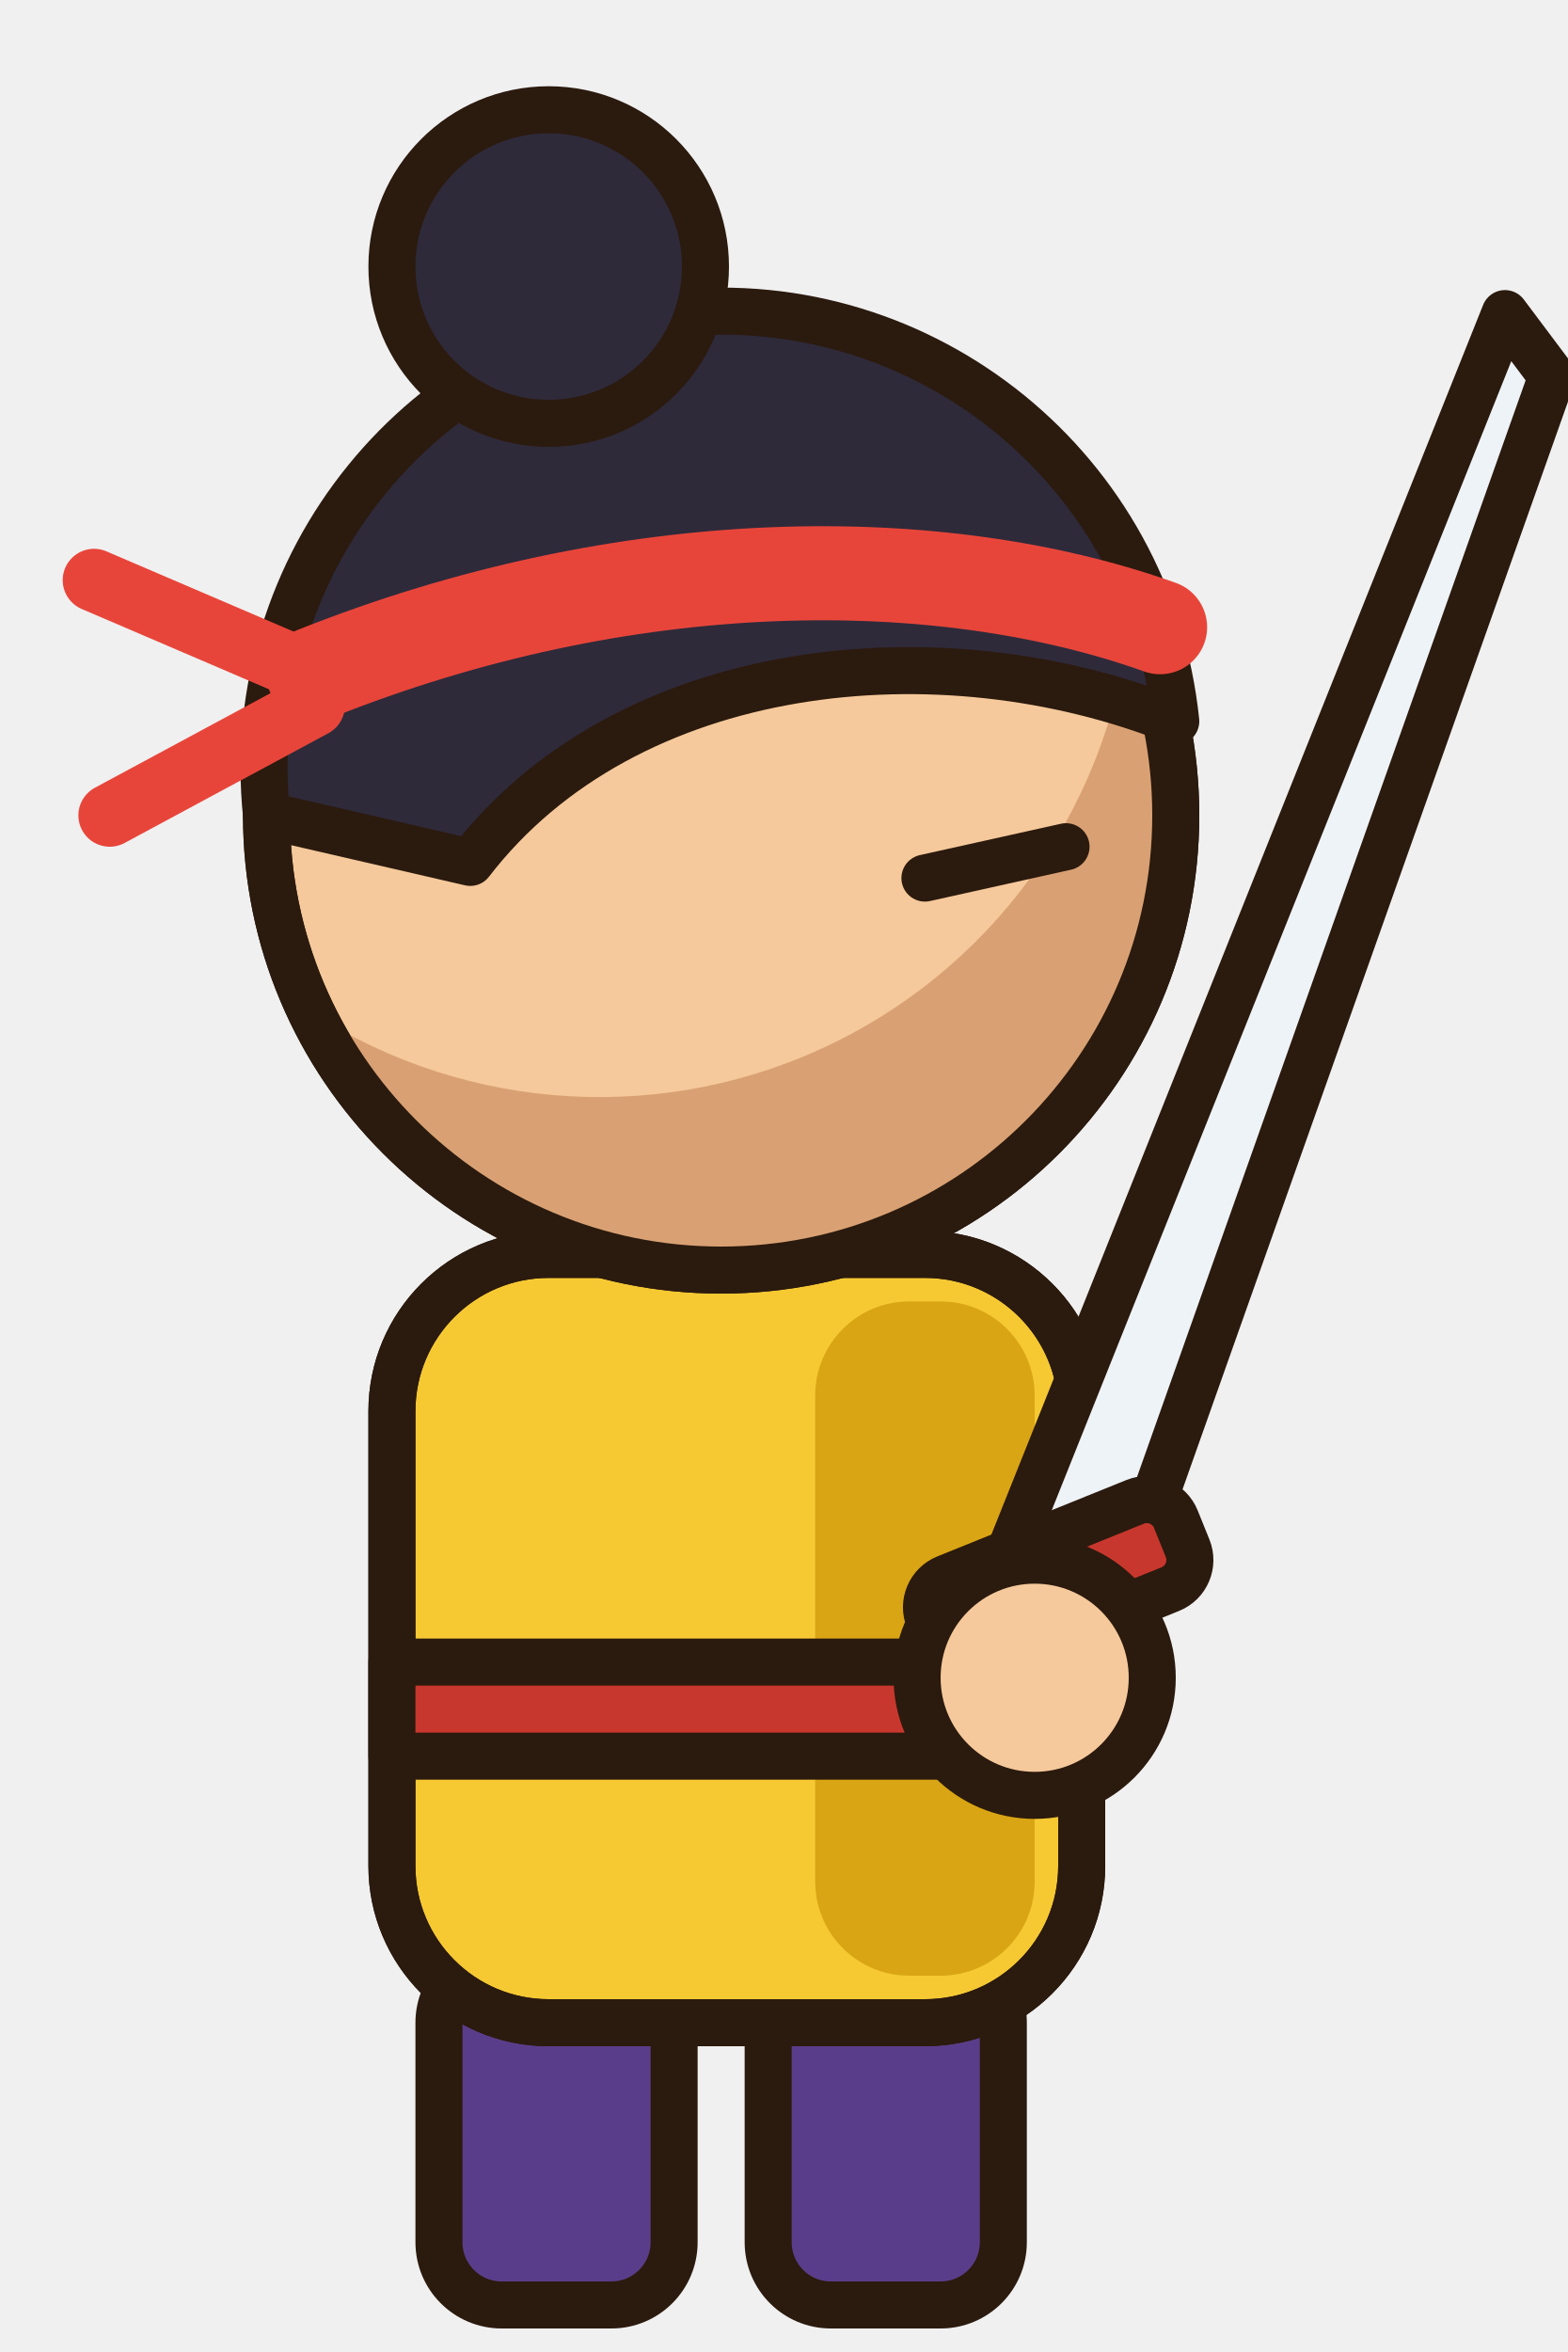
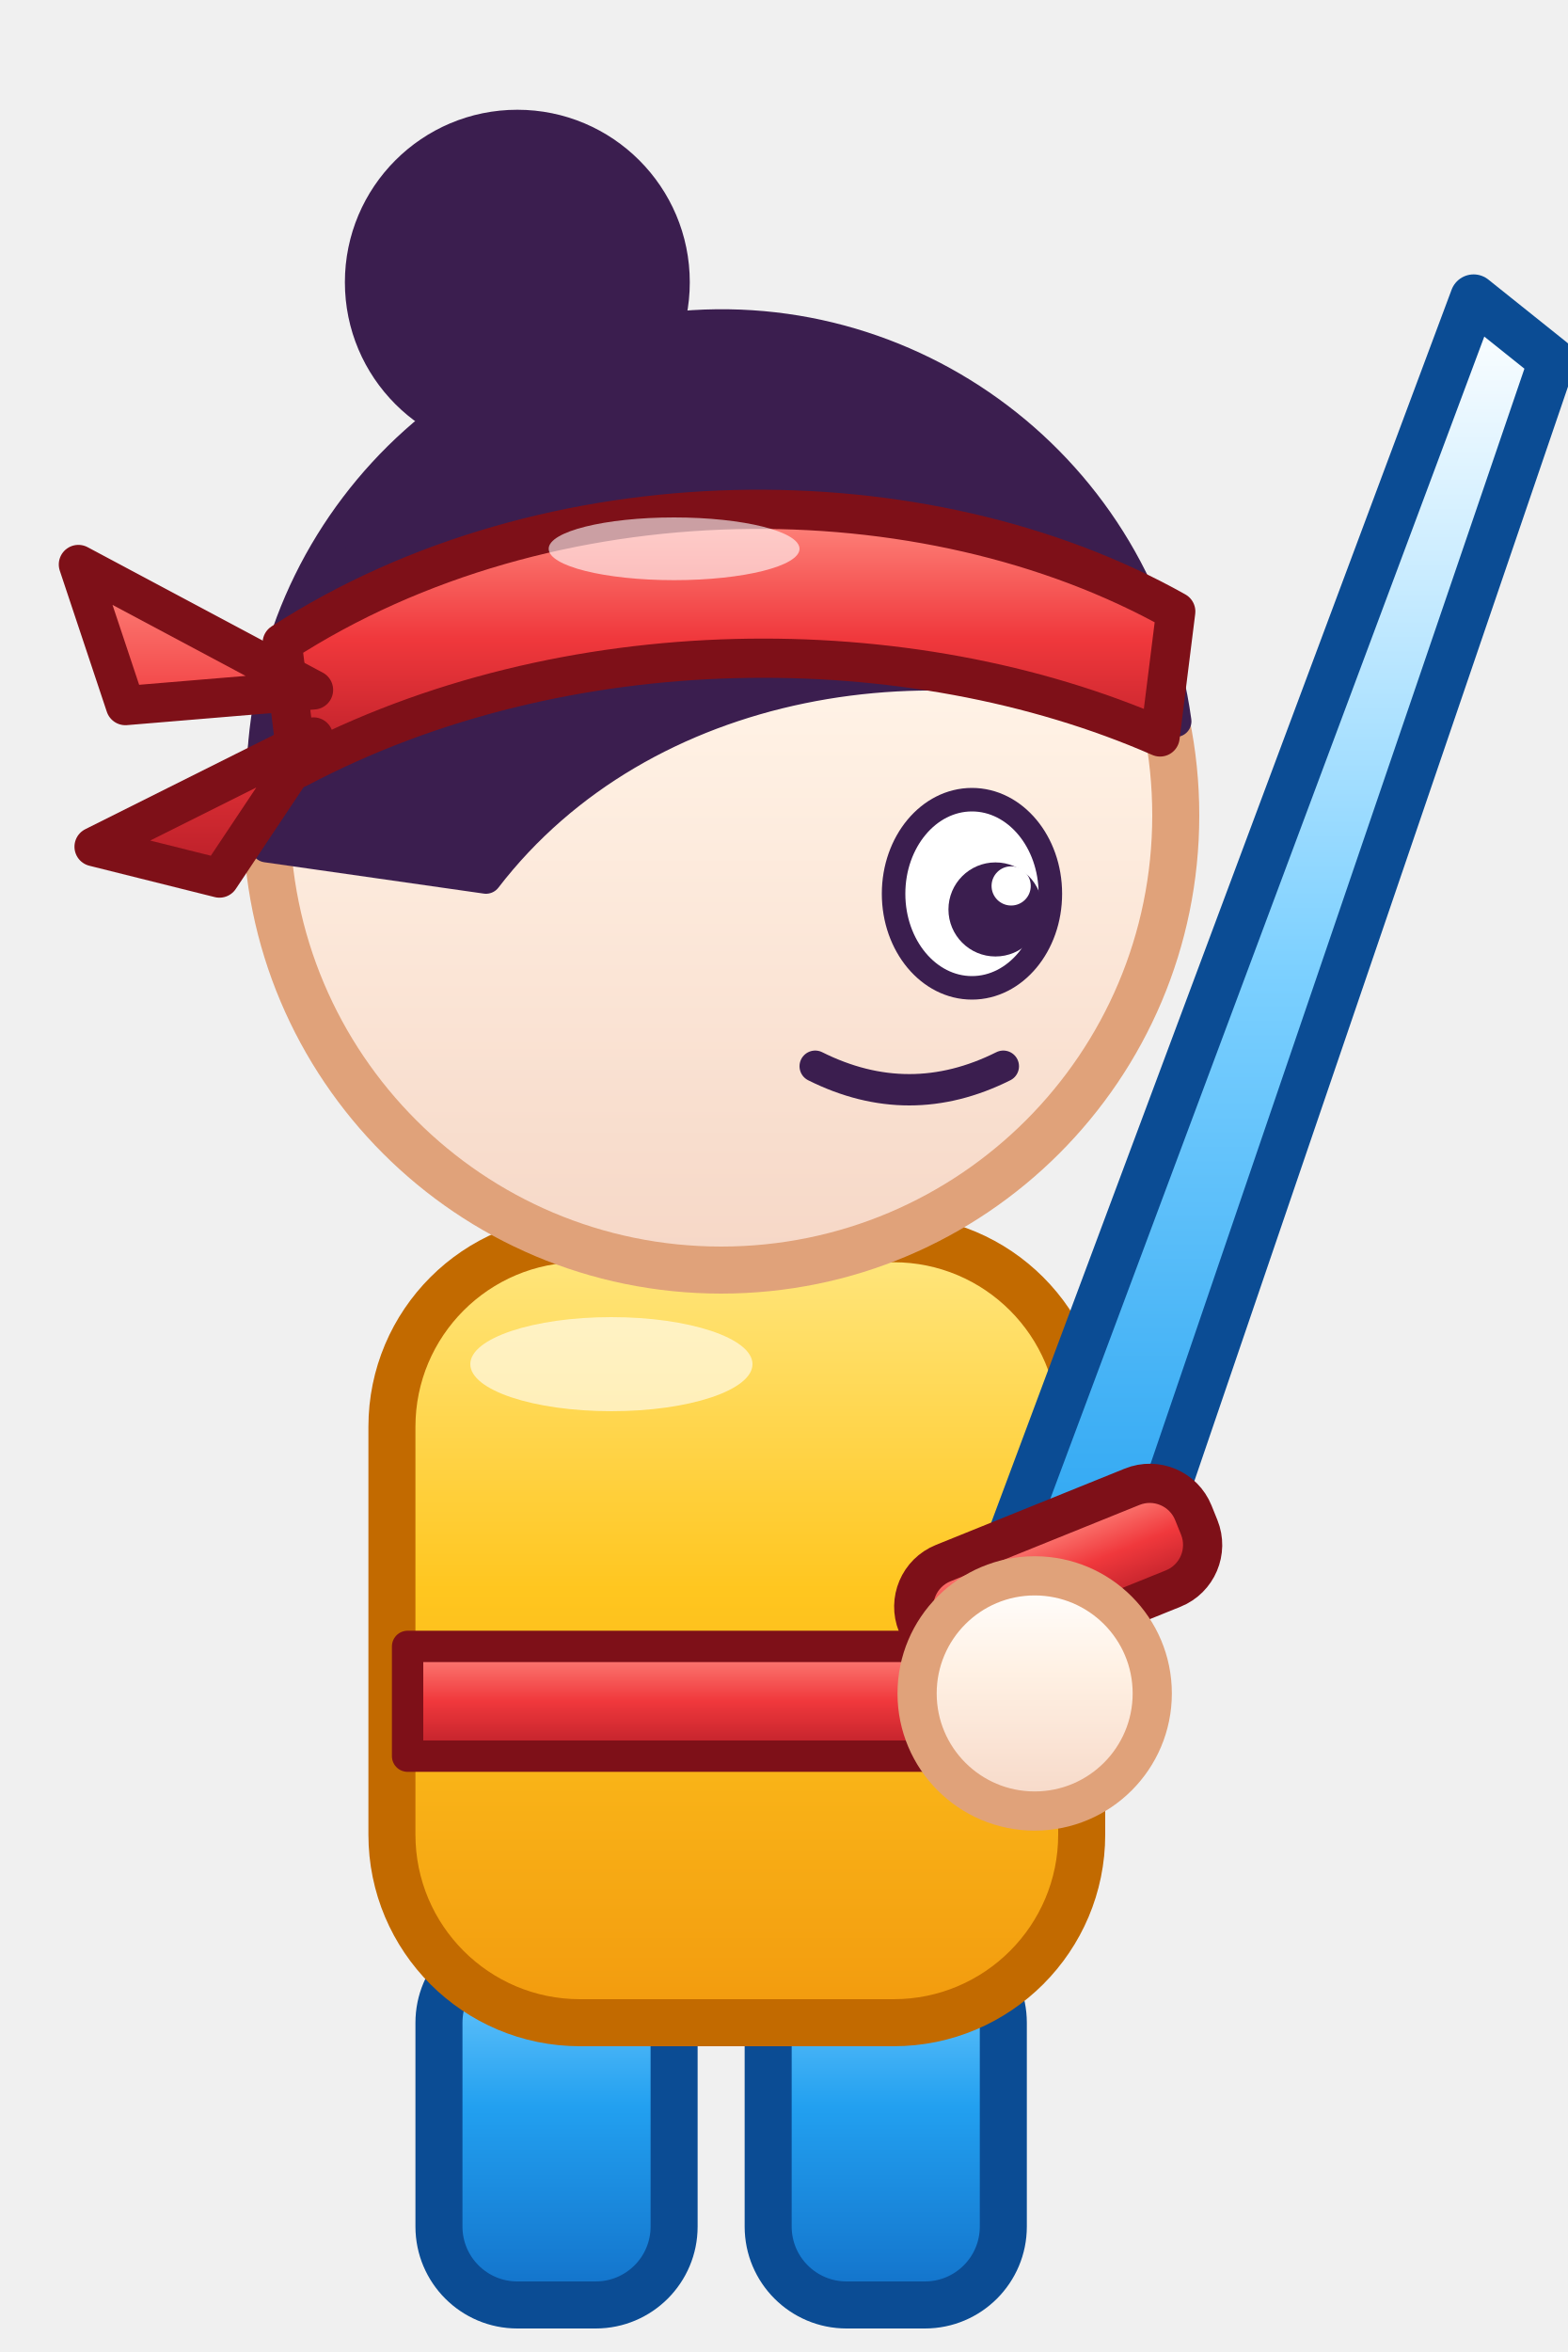
<svg xmlns="http://www.w3.org/2000/svg" viewBox="0 0 200 300" width="200" height="300">
-   <g stroke="#2b1a0e" stroke-width="6" stroke-linejoin="round" stroke-linecap="round">
-     <rect x="56" y="250" width="30" height="44" rx="8" fill="#5a3d8a" />
-     <rect x="98" y="250" width="30" height="44" rx="8" fill="#5a3d8a" />
-     <rect x="50" y="160" width="88" height="98" rx="20" fill="#f6c933" />
-     <rect x="104" y="166" width="28" height="86" rx="12" fill="#d9a514" stroke="none" />
-     <rect x="50" y="160" width="88" height="98" rx="20" fill="none" />
-     <rect x="50" y="212" width="88" height="12" fill="#c8372d" />
-     <path d="M128 200 L192 40 L198 48 L142 206 Z" fill="#eef3f7" />
-     <rect x="118" y="196" width="34" height="12" rx="4" fill="#c8372d" transform="rotate(-22 135 202)" />
-     <circle cx="132" cy="214" r="15" fill="#f5c99b" />
-     <circle cx="92" cy="104" r="58" fill="#f5c99b" />
-     <path d="M144 80 A58 58 0 0 1 38 128 A68 68 0 0 0 144 80 Z" fill="#d9a173" stroke="none" />
-     <circle cx="92" cy="104" r="58" fill="none" />
-     <path d="M34 104 A58 58 0 0 1 150 92 C120 80 80 84 60 110 Z" fill="#2e2a3a" />
-     <circle cx="70" cy="34" r="20" fill="#2e2a3a" />
-     <path d="M40 86 C80 70 120 70 148 80" fill="none" stroke="#e8453a" stroke-width="12" />
-     <path d="M40 86 L12 74 M40 90 L14 104" fill="none" stroke="#e8453a" stroke-width="8" />
-     <path d="M118 112 L136 108" fill="none" stroke-width="6" />
+   <defs>
+     <linearGradient id="sGold" x1="0" y1="0" x2="0" y2="1">
+       <stop offset="0" stop-color="#FFE780" />
+       <stop offset="0.45" stop-color="#FFC61F" />
+       <stop offset="1" stop-color="#F29A0E" />
+     </linearGradient>
+     <linearGradient id="sRed" x1="0" y1="0" x2="0" y2="1">
+       <stop offset="0" stop-color="#FF8A80" />
+       <stop offset="0.5" stop-color="#F0383C" />
+       <stop offset="1" stop-color="#B81E28" />
+     </linearGradient>
+     <linearGradient id="sBlue" x1="0" y1="0" x2="0" y2="1">
+       <stop offset="0" stop-color="#7CD0FF" />
+       <stop offset="0.45" stop-color="#22A0F0" />
+       <stop offset="1" stop-color="#1270C8" />
+     </linearGradient>
+     <linearGradient id="sSteel" x1="0" y1="0" x2="0" y2="1">
+       <stop offset="0" stop-color="#FFFFFF" />
+       <stop offset="0.5" stop-color="#7CD0FF" />
+       <stop offset="1" stop-color="#22A0F0" />
+     </linearGradient>
+     <linearGradient id="sSkin" x1="0" y1="0" x2="0" y2="1">
+       <stop offset="0" stop-color="#FFFFFF" />
+       <stop offset="0.4" stop-color="#FFF1E4" />
+       <stop offset="1" stop-color="#F6D7C6" />
+     </linearGradient>
+   </defs>
+   <g stroke-linejoin="round" stroke-linecap="round">
+     <rect x="56" y="248" width="30" height="46" rx="10" fill="url(#sBlue)" stroke="#0B4C94" stroke-width="6" />
+     <rect x="98" y="248" width="30" height="46" rx="10" fill="url(#sBlue)" stroke="#0B4C94" stroke-width="6" />
+     <rect x="50" y="158" width="88" height="100" rx="24" fill="url(#sGold)" stroke="#C26A00" stroke-width="6" />
+     <ellipse cx="78" cy="174" rx="18" ry="6" fill="#FFFFFF" opacity="0.6" />
+     <rect x="52" y="210" width="84" height="14" fill="url(#sRed)" stroke="#7E1018" stroke-width="4" />
+     <path d="M126 204 L188 38 L198 46 L142 210 Z" fill="url(#sSteel)" stroke="#0B4C94" stroke-width="6" />
+     <rect x="116" y="194" width="38" height="14" rx="6" fill="url(#sRed)" stroke="#7E1018" stroke-width="5" transform="rotate(-22 135 201)" />
+     <circle cx="132" cy="216" r="15" fill="url(#sSkin)" stroke="#E0A27A" stroke-width="5" />
+     <circle cx="92" cy="104" r="58" fill="url(#sSkin)" stroke="#E0A27A" stroke-width="6" />
+     <circle cx="66" cy="36" r="20" fill="#3B1E4F" stroke="#3B1E4F" stroke-width="4" />
+     <path d="M34 108 A58 58 0 0 1 150 92 C120 80 82 86 62 112 Z" fill="#3B1E4F" stroke="#3B1E4F" stroke-width="4" />
+     <path d="M36 82 C70 60 118 60 150 78 L148 94 C116 80 72 80 38 98 Z" fill="url(#sRed)" stroke="#7E1018" stroke-width="5" />
+     <path d="M40 88 L10 72 L16 90 Z M40 94 L12 108 L28 112 Z" fill="url(#sRed)" stroke="#7E1018" stroke-width="5" />
+     <ellipse cx="86" cy="70" rx="16" ry="4" fill="#FFFFFF" opacity="0.6" />
+     <ellipse cx="124" cy="114" rx="10" ry="12" fill="#FFFFFF" stroke="#3B1E4F" stroke-width="3" />
+     <circle cx="127" cy="116" r="6" fill="#3B1E4F" />
+     <circle cx="129" cy="113" r="2.5" fill="#FFFFFF" />
+     <path d="M104 136 Q116 142 128 136" fill="none" stroke="#3B1E4F" stroke-width="4" />
  </g>
</svg>
